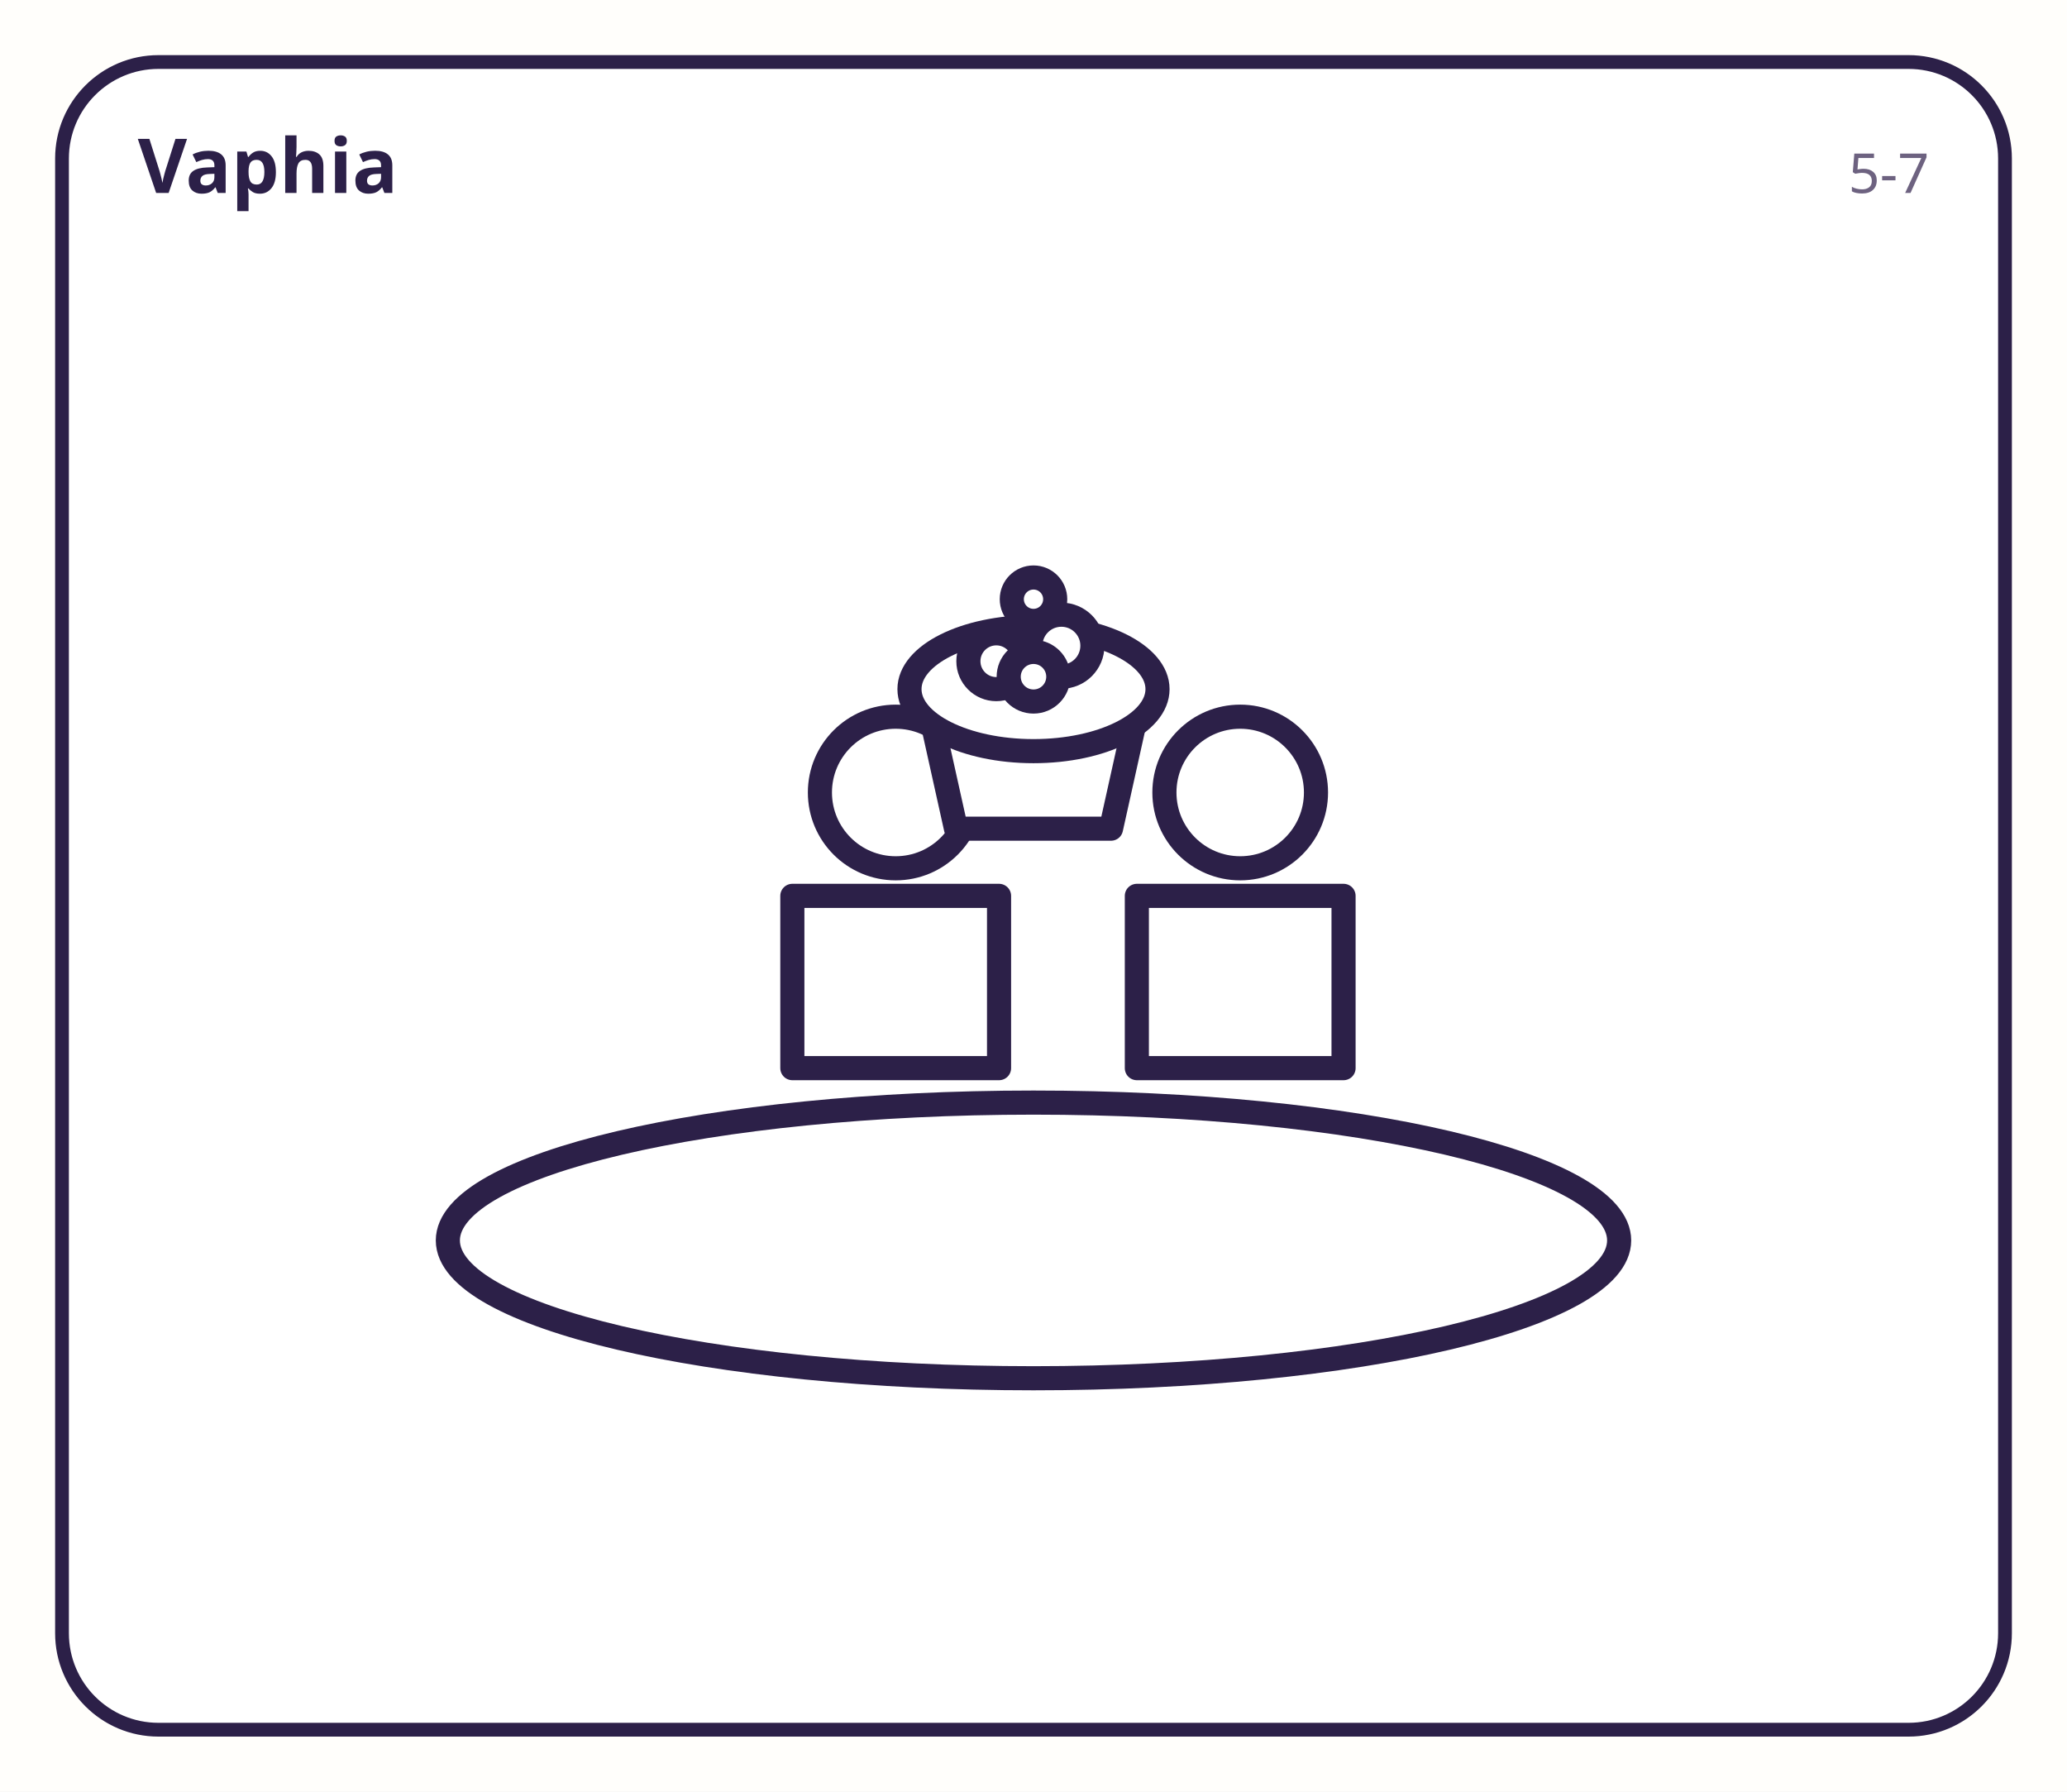
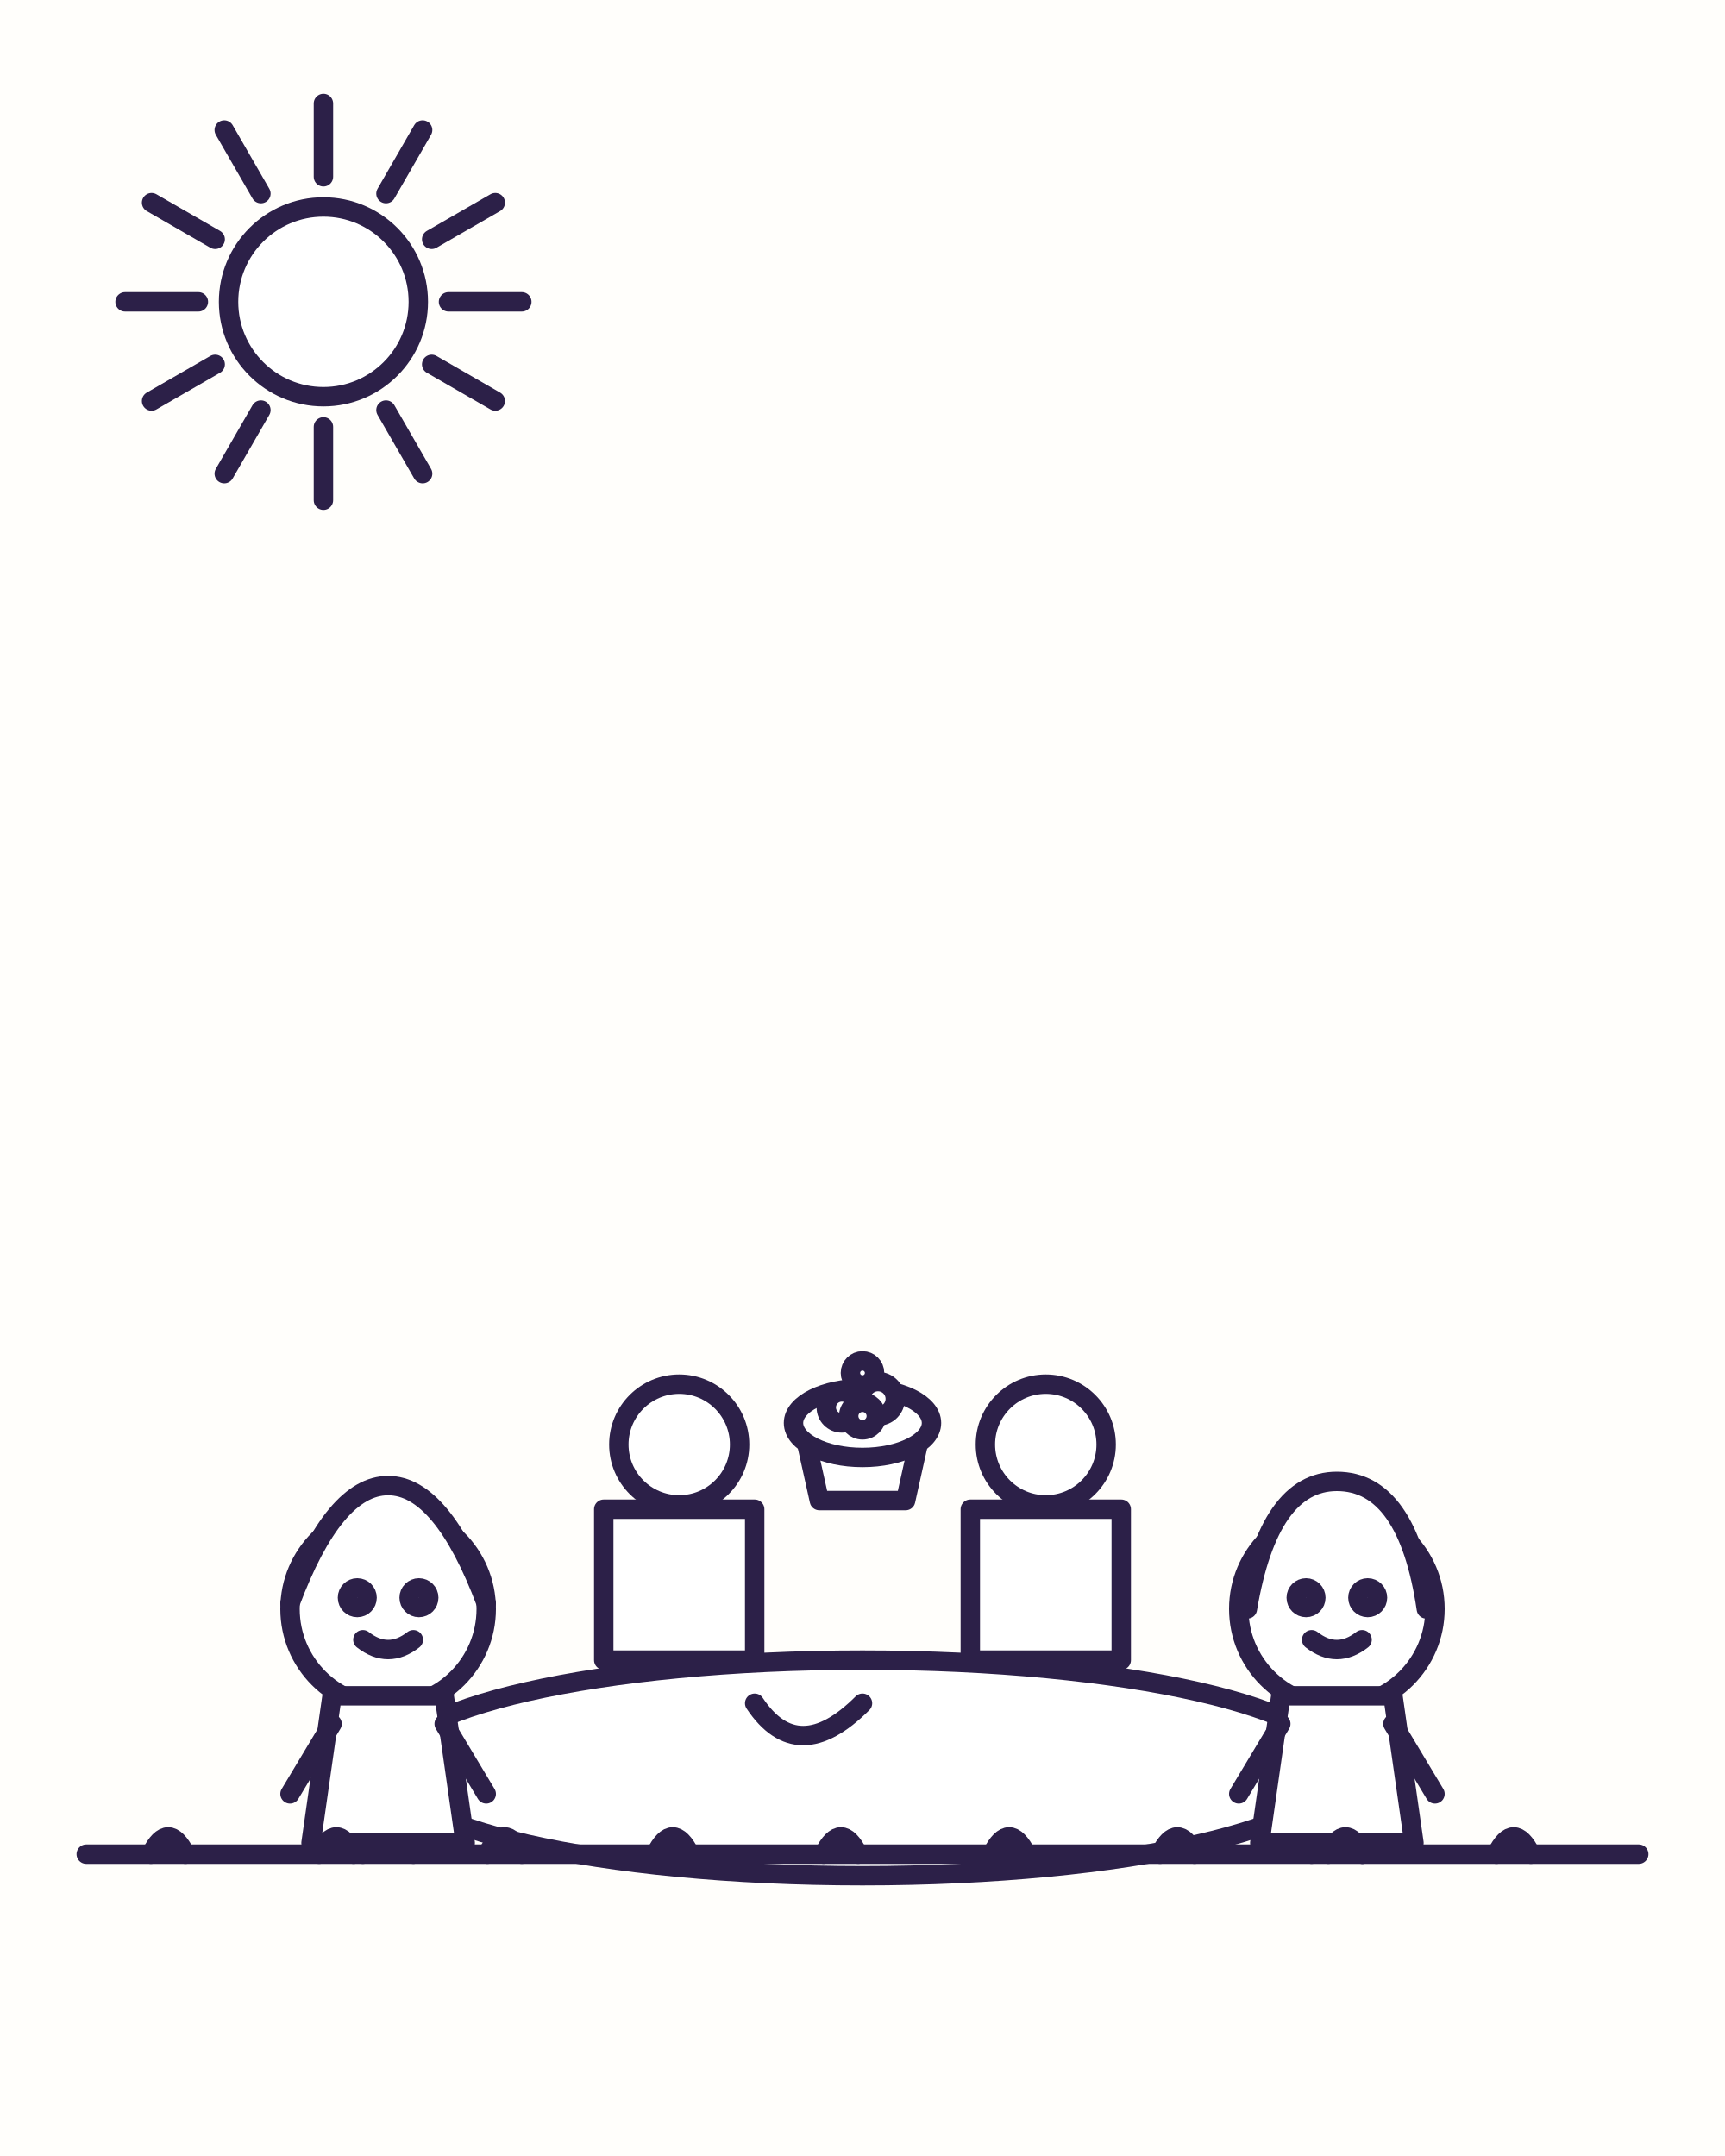
- <svg xmlns="http://www.w3.org/2000/svg" viewBox="0 0 600 520" role="img" aria-label="Tea Party">
-   <rect width="600" height="520" fill="#fffefb" />
-   <rect x="18" y="18" width="564" height="484" rx="28" fill="#fff" stroke="#2c2048" stroke-width="4" />
-   <text x="40" y="56" font-family="Nunito, ui-rounded, sans-serif" font-size="22" font-weight="800" fill="#2c2048">Vaphia</text>
-   <text x="560" y="56" text-anchor="end" font-family="Nunito, ui-rounded, sans-serif" font-size="16" fill="#6d6280">5-7</text>
-   <g fill="#fff" stroke="#2c2048" stroke-linejoin="round" stroke-linecap="round" stroke-width="7">
-     <ellipse cx="300" cy="360" rx="170" ry="40" />
-     <path d="M230 260 h60 v50 h-60 z" />
-     <path d="M330 260 h60 v50 h-60 z" />
-     <circle cx="260" cy="230" r="22" />
-     <circle cx="360" cy="230" r="22" />
-     <path d="M268.5 200 h63.0 l-9.0 40.5 h-45.0 z" />
-     <ellipse cx="300" cy="200" rx="36.0" ry="18.0" />
-     <circle cx="289.2" cy="191.9" r="8.1" />
-     <circle cx="308.1" cy="187.4" r="9.0" />
-     <circle cx="300" cy="196.4" r="7.2" />
-     <circle cx="300" cy="173.9" r="6.3" />
+ <svg xmlns="http://www.w3.org/2000/svg" viewBox="0 0 800 1000" role="img" aria-label="Tea Party">
+   <rect width="800" height="1000" fill="#fffefb" />
+   <g fill="#fff" stroke="#2c2048" stroke-linejoin="round" stroke-linecap="round" stroke-width="9">
+     <circle cx="150" cy="140" r="44" />
+     <line x1="208.0" y1="140.0" x2="242.0" y2="140.0" />
+     <line x1="200.2" y1="169.0" x2="229.7" y2="186.0" />
+     <line x1="179.0" y1="190.2" x2="196.0" y2="219.7" />
+     <line x1="150.0" y1="198.0" x2="150.0" y2="232.0" />
+     <line x1="121.0" y1="190.2" x2="104.0" y2="219.7" />
+     <line x1="99.8" y1="169.0" x2="70.3" y2="186.0" />
+     <line x1="92.0" y1="140.0" x2="58.0" y2="140.0" />
+     <line x1="99.8" y1="111.0" x2="70.3" y2="94.0" />
+     <line x1="121.0" y1="89.8" x2="104.0" y2="60.3" />
+     <line x1="150.0" y1="82.0" x2="150.0" y2="48.0" />
+     <line x1="179.0" y1="89.8" x2="196.0" y2="60.3" />
+     <line x1="200.2" y1="111.0" x2="229.7" y2="94.0" />
+     <ellipse cx="400" cy="820" rx="220" ry="50" />
+     <path d="M280 700 h70 v70 h-70 z" />
+     <path d="M450 700 h70 v70 h-70 z" />
+     <path d="M350 790 q20 30 50 0" fill="none" />
+     <circle cx="315" cy="670" r="28" />
+     <circle cx="485" cy="670" r="28" />
+     <path d="M372.0 660 h56.0 l-8.0 36.0 h-40.0 z" />
+     <ellipse cx="400" cy="660" rx="32.0" ry="16.0" />
+     <circle cx="390.4" cy="652.8" r="7.2" />
+     <circle cx="407.2" cy="648.8" r="8.0" />
+     <circle cx="400" cy="656.8" r="6.4" />
+     <circle cx="400" cy="636.8" r="5.6" />
+     <circle cx="180" cy="746.25" r="45.5" />
+     <path d="M134.5 743.65 q20.475 -54.6 45.5 -54.6 q25.025 0 45.5 54.6" />
+     <circle cx="165.7" cy="741.05" r="4.55" />
+     <circle cx="194.3" cy="741.05" r="4.55" />
+     <path d="M168.3 760.55 q11.7 9.1 23.4 0" fill="none" />
+     <path d="M154.0 786.55 L144.25 854.8 h71.5 L206.0 786.55 Z" />
+     <line x1="168.3" y1="854.8" x2="168.3" y2="860" />
+     <line x1="191.7" y1="854.8" x2="191.7" y2="860" />
+     <line x1="154.0" y1="799.55" x2="134.5" y2="832.05" />
+     <line x1="206.0" y1="799.55" x2="225.5" y2="832.05" />
+     <circle cx="620" cy="746.25" r="45.5" />
+     <path d="M578.5 746.25 q10.01 -59.15 41.5 -59.15 q32.76 0 41.5 59.15" />
+     <circle cx="605.7" cy="741.05" r="4.55" />
+     <circle cx="634.3" cy="741.05" r="4.55" />
+     <path d="M608.3 760.55 q11.7 9.1 23.4 0" fill="none" />
+     <path d="M594.0 786.55 L584.25 854.8 h71.5 L646.0 786.55 Z" />
+     <line x1="608.3" y1="854.8" x2="608.3" y2="860" />
+     <line x1="631.7" y1="854.8" x2="631.7" y2="860" />
+     <line x1="594.0" y1="799.55" x2="574.5" y2="832.05" />
+     <line x1="646.0" y1="799.55" x2="665.5" y2="832.05" />
+     <line x1="40" y1="860" x2="760" y2="860" />
+     <path d="M70 860 q8 -16 16 0" fill="none" />
+     <path d="M148 860 q8 -16 16 0" fill="none" />
+     <path d="M226 860 q8 -16 16 0" fill="none" />
+     <path d="M304 860 q8 -16 16 0" fill="none" />
+     <path d="M382 860 q8 -16 16 0" fill="none" />
+     <path d="M460 860 q8 -16 16 0" fill="none" />
+     <path d="M538 860 q8 -16 16 0" fill="none" />
+     <path d="M616 860 q8 -16 16 0" fill="none" />
+     <path d="M694 860 q8 -16 16 0" fill="none" />
  </g>
</svg>
